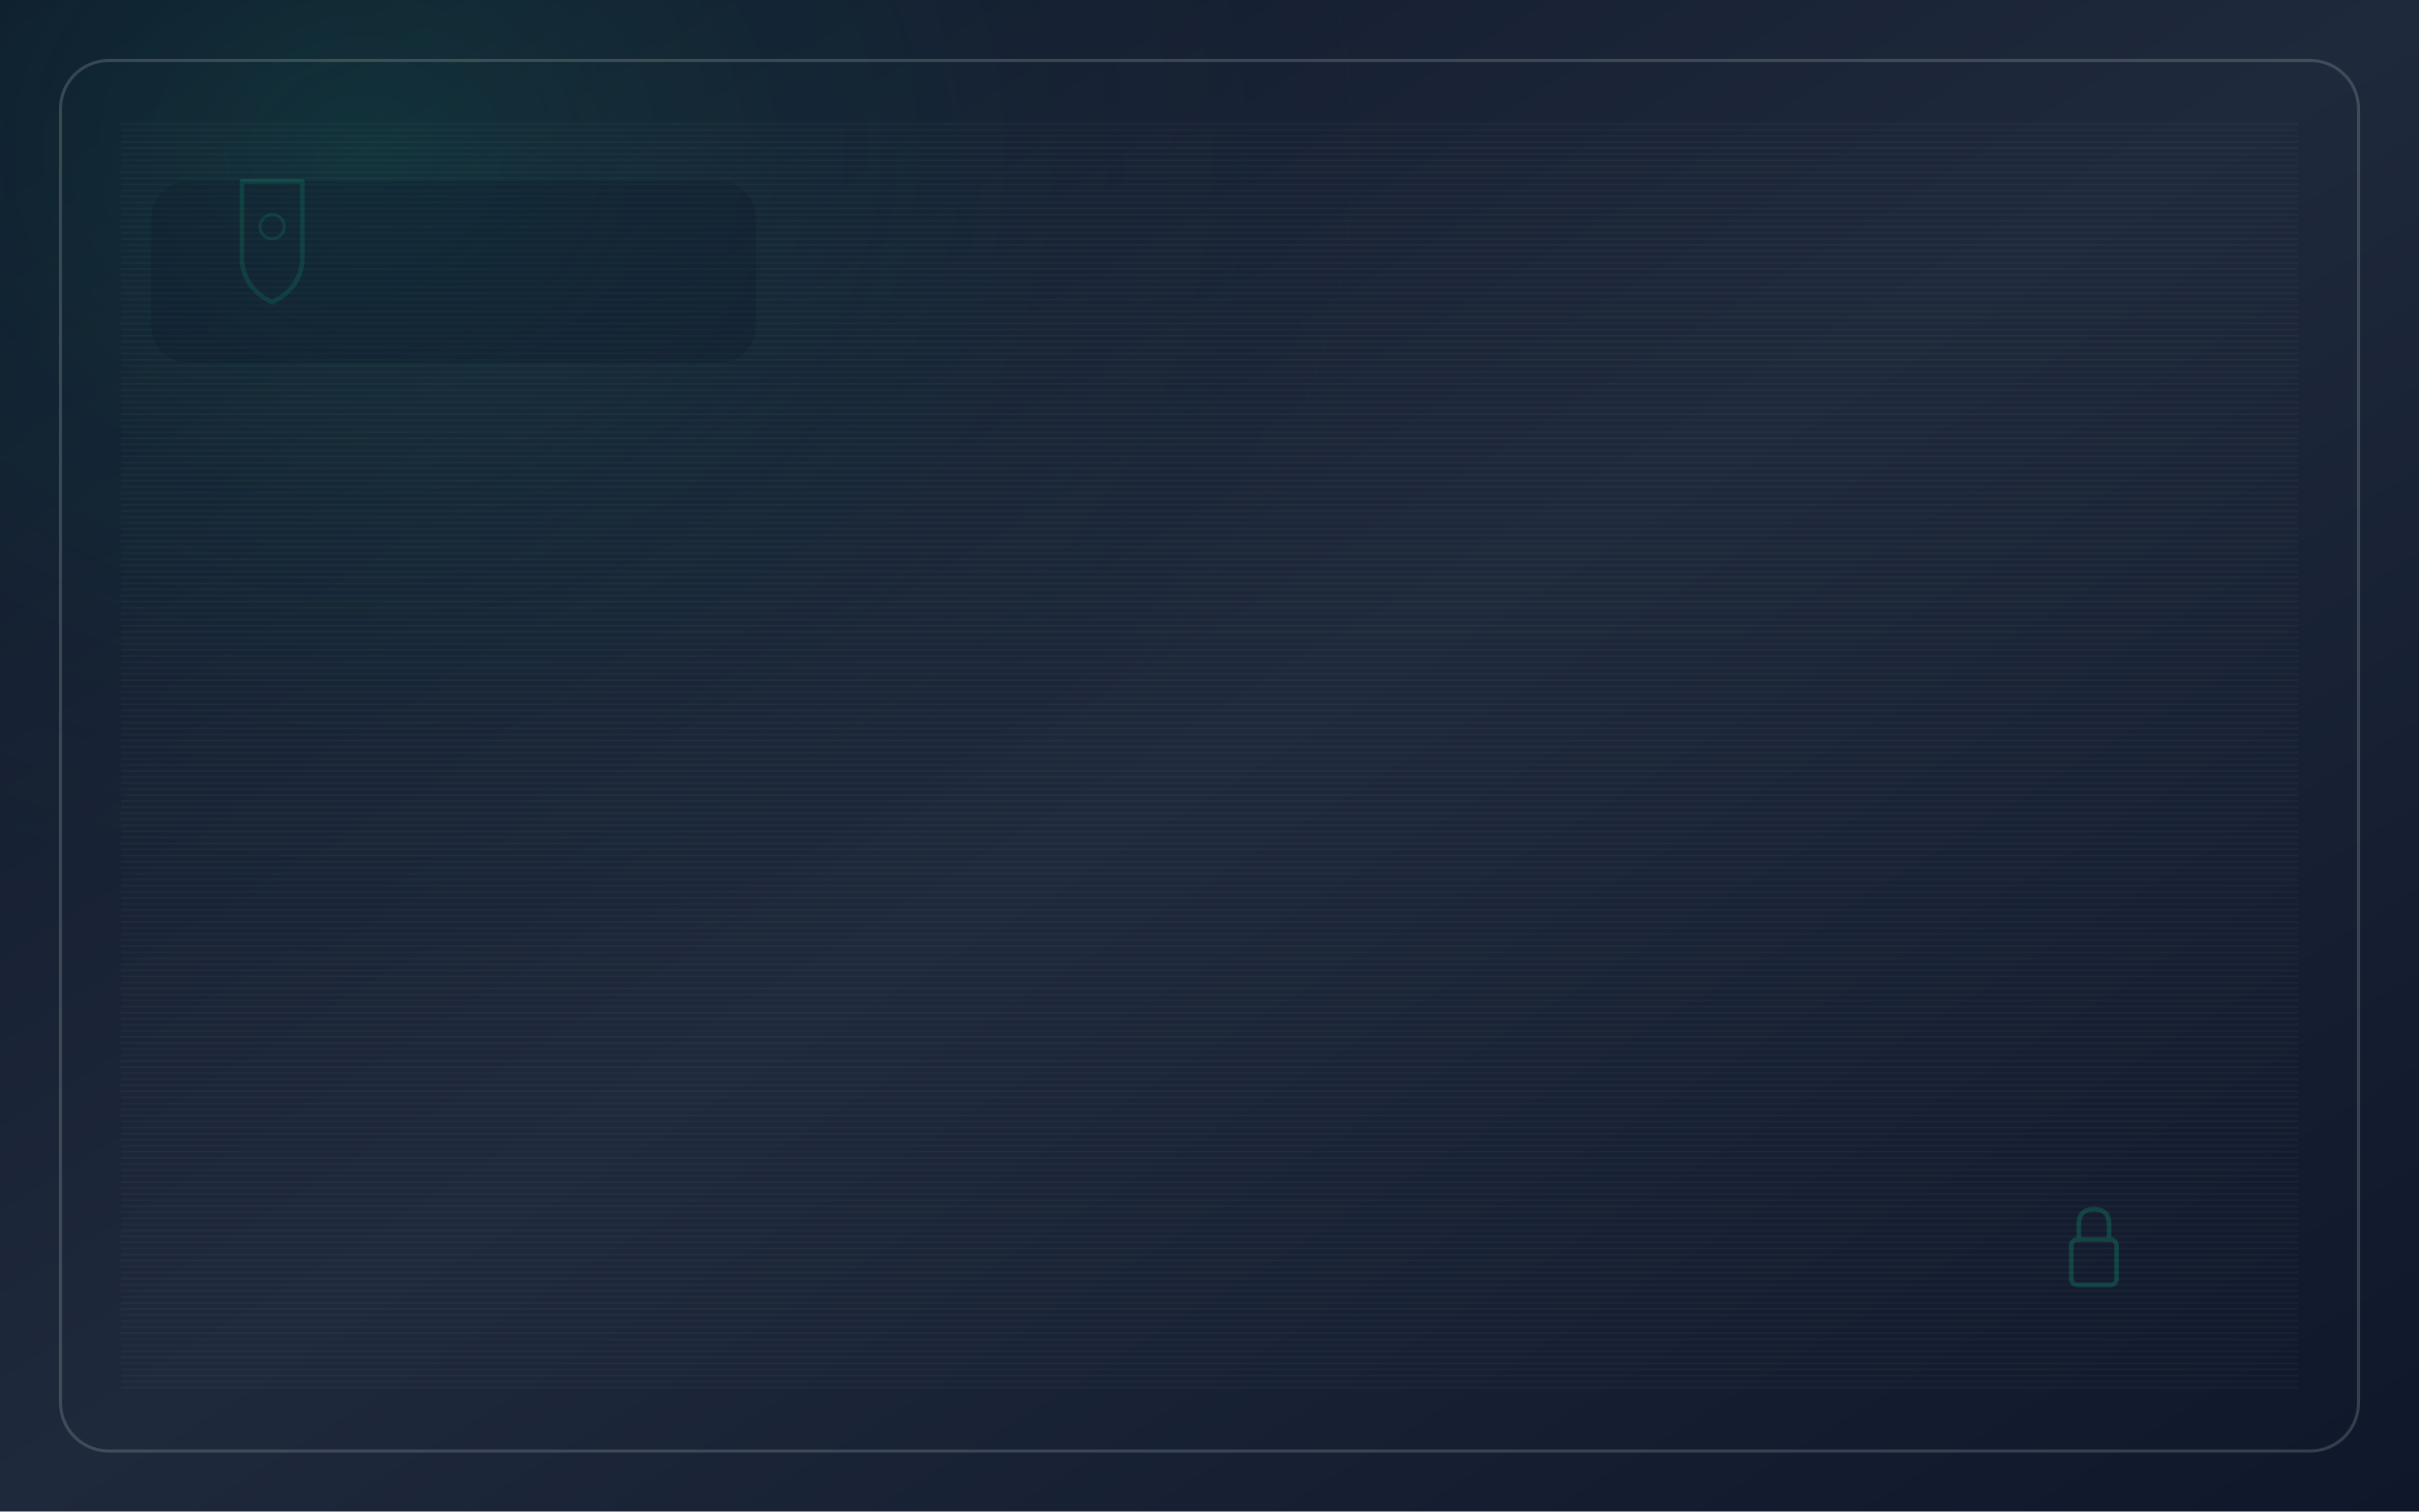
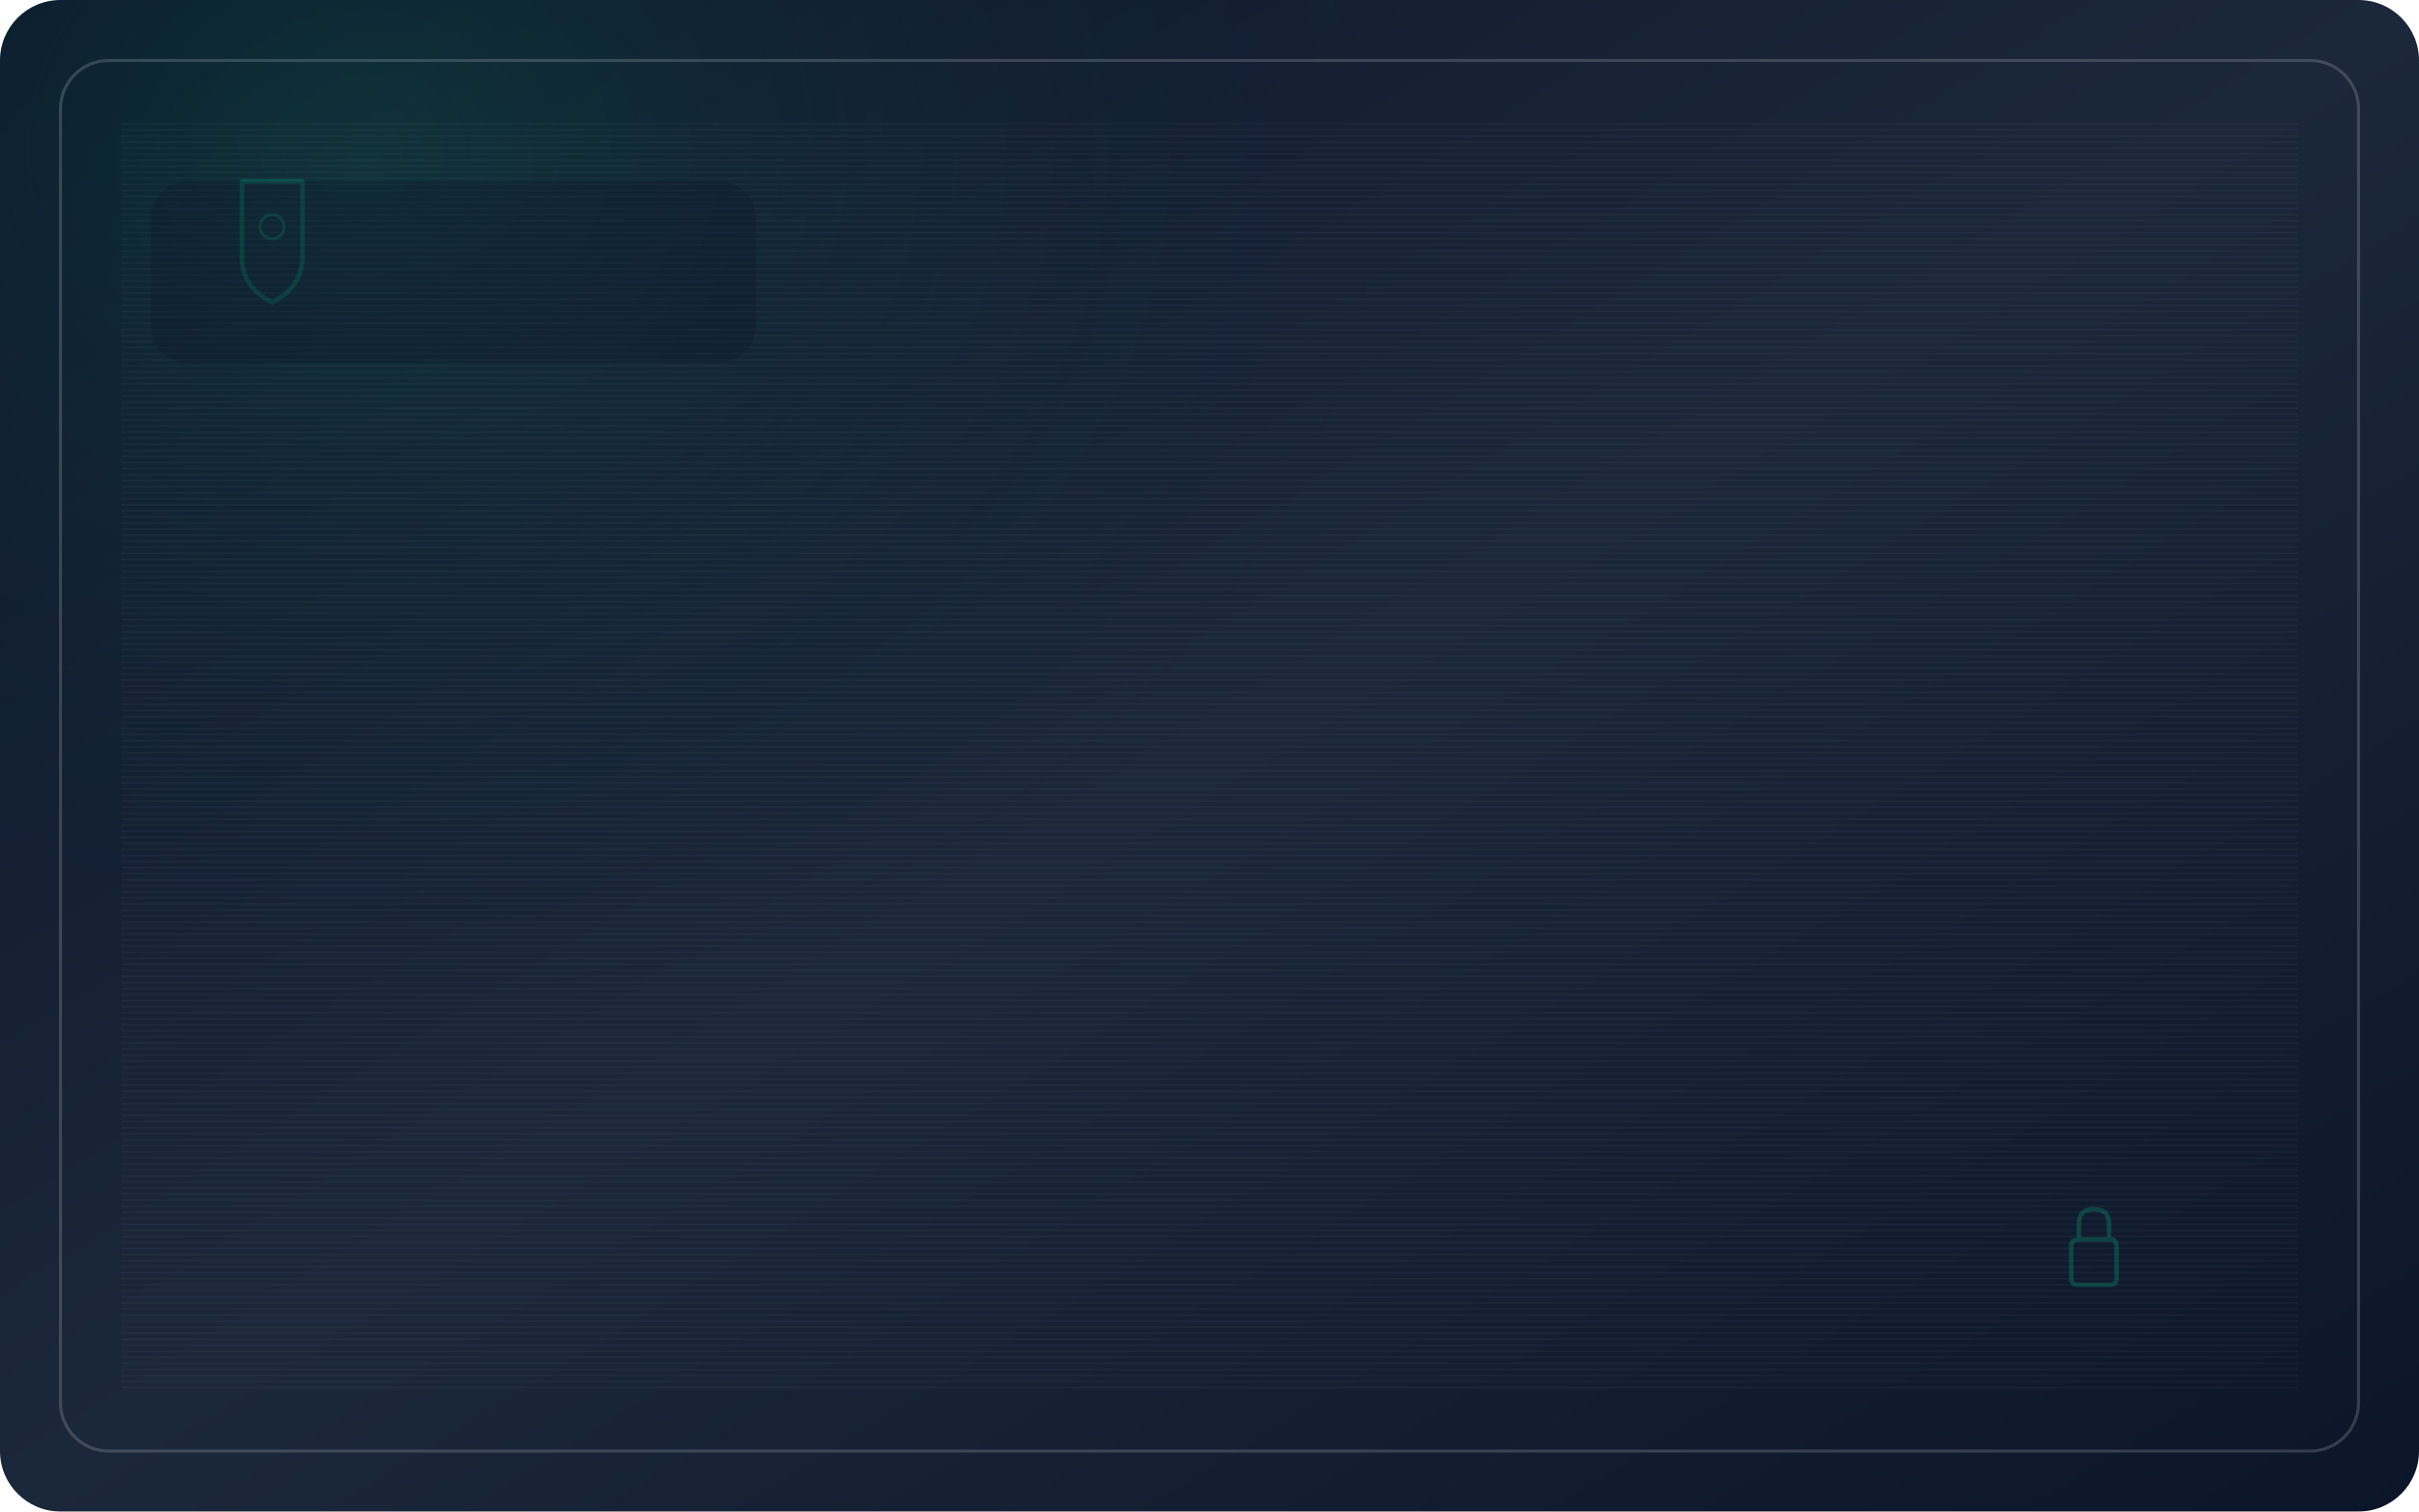
<svg xmlns="http://www.w3.org/2000/svg" viewBox="0 0 1600 1000" role="img" aria-labelledby="bank-01-bg-title bank-01-bg-desc">
  <defs>
    <linearGradient id="bank-01-base" x1="0%" y1="0%" x2="100%" y2="100%">
-       <stop offset="0%" style="stop-color:#0F172A;stop-opacity:1" />
-       <stop offset="50%" style="stop-color:#1E293B;stop-opacity:1" />
-       <stop offset="100%" style="stop-color:#0F172A;stop-opacity:1" />
+       <stop offset="0%" style="stop-color:#0C152A;stop-opacity:1" />
+       <stop offset="50%" style="stop-color:#1B273A;stop-opacity:1" />
+       <stop offset="100%" style="stop-color:#0C152A;stop-opacity:1" />
    </linearGradient>
    <radialGradient id="bank-01-highlight" cx="30%" cy="30%" r="60%">
-       <stop offset="0%" style="stop-color:#10B981;stop-opacity:0.15" />
-       <stop offset="100%" style="stop-color:#0F172A;stop-opacity:0" />
+       <stop offset="0%" style="stop-color:#05BD80;stop-opacity:0.15" />
+       <stop offset="100%" style="stop-color:#0C152A;stop-opacity:0" />
    </radialGradient>
    <pattern id="bank-01-ledger" x="0" y="0" width="60" height="4" patternUnits="userSpaceOnUse">
-       <line x1="0" y1="2" x2="60" y2="2" stroke="#D1D5DB" stroke-width="0.5" opacity="0.15" />
+       <line x1="0" y1="2" x2="60" y2="2" stroke="#D7DBE1" stroke-width="0.5" opacity="0.15" />
    </pattern>
+     <clipPath id="nb-premium-bank-01-bg-clip">
+       <rect x="0.0" y="0.0" width="1600.0" height="1000.0" rx="40.0" ry="40.0" />
+     </clipPath>
+     <filter id="nb-premium-bank-01-bg-bevel" x="-2%" y="-2%" width="104%" height="104%" color-interpolation-filters="sRGB">
+       <feDropShadow dx="-1" dy="-1" stdDeviation="1.5" flood-color="#FFFFFF" flood-opacity="0.12" result="highlight" />
+       <feDropShadow dx="1.5" dy="1.5" stdDeviation="2" flood-color="#000000" flood-opacity="0.10" result="shadow" />
+       <feMerge>
+         <feMergeNode in="shadow" />
+         <feMergeNode in="highlight" />
+         <feMergeNode in="SourceGraphic" />
+       </feMerge>
+     </filter>
  </defs>
-   <rect width="1600" height="1000" fill="url(#bank-01-base)" />
-   <ellipse cx="480" cy="300" rx="600" ry="500" fill="url(#bank-01-highlight)" />
-   <rect x="40" y="40" width="1520" height="920" fill="none" stroke="#D1D5DB" stroke-width="2" opacity="0.2" rx="32" />
-   <rect x="80" y="80" width="1440" height="840" fill="url(#bank-01-ledger)" opacity="0.6" />
-   <g transform="translate(160, 120)" opacity="0.25">
-     <path d="M 0,0 L 40,0 L 40,50 Q 40,70 20,80 Q 0,70 0,50 Z" fill="none" stroke="#10B981" stroke-width="3" stroke-linejoin="round" />
-     <circle cx="20" cy="30" r="8" fill="none" stroke="#10B981" stroke-width="2" />
+   <g clip-path="url(#nb-premium-bank-01-bg-clip)" filter="url(#nb-premium-bank-01-bg-bevel)">
+     <rect width="1600" height="1000" fill="url(#bank-01-base)" />
+     <ellipse cx="480" cy="300" rx="600" ry="500" fill="url(#bank-01-highlight)" />
+     <rect x="40" y="40" width="1520" height="920" fill="none" stroke="#D7DBE1" stroke-width="2" opacity="0.2" rx="32" />
+     <rect x="80" y="80" width="1440" height="840" fill="url(#bank-01-ledger)" opacity="0.6" />
+     <g transform="translate(160, 120)" opacity="0.25">
+       <path d="M 0,0 L 40,0 L 40,50 Q 40,70 20,80 Q 0,70 0,50 Z" fill="none" stroke="#05BD80" stroke-width="3" stroke-linejoin="round" />
+       <circle cx="20" cy="30" r="8" fill="none" stroke="#05BD80" stroke-width="2" />
+     </g>
+     <g transform="translate(1360, 800)" opacity="0.25">
+       <rect x="10" y="20" width="30" height="30" rx="4" fill="none" stroke="#05BD80" stroke-width="3" />
+       <path d="M 15,20 L 15,10 Q 15,0 25,0 Q 35,0 35,10 L 35,20" fill="none" stroke="#05BD80" stroke-width="3" stroke-linecap="round" />
+     </g>
+     <rect x="100" y="120" width="400" height="120" fill="#0C152A" opacity="0.3" rx="24" />
  </g>
-   <g transform="translate(1360, 800)" opacity="0.25">
-     <rect x="10" y="20" width="30" height="30" rx="4" fill="none" stroke="#10B981" stroke-width="3" />
-     <path d="M 15,20 L 15,10 Q 15,0 25,0 Q 35,0 35,10 L 35,20" fill="none" stroke="#10B981" stroke-width="3" stroke-linecap="round" />
-   </g>
-   <rect x="100" y="120" width="400" height="120" fill="#0F172A" opacity="0.3" rx="24" />
</svg>
